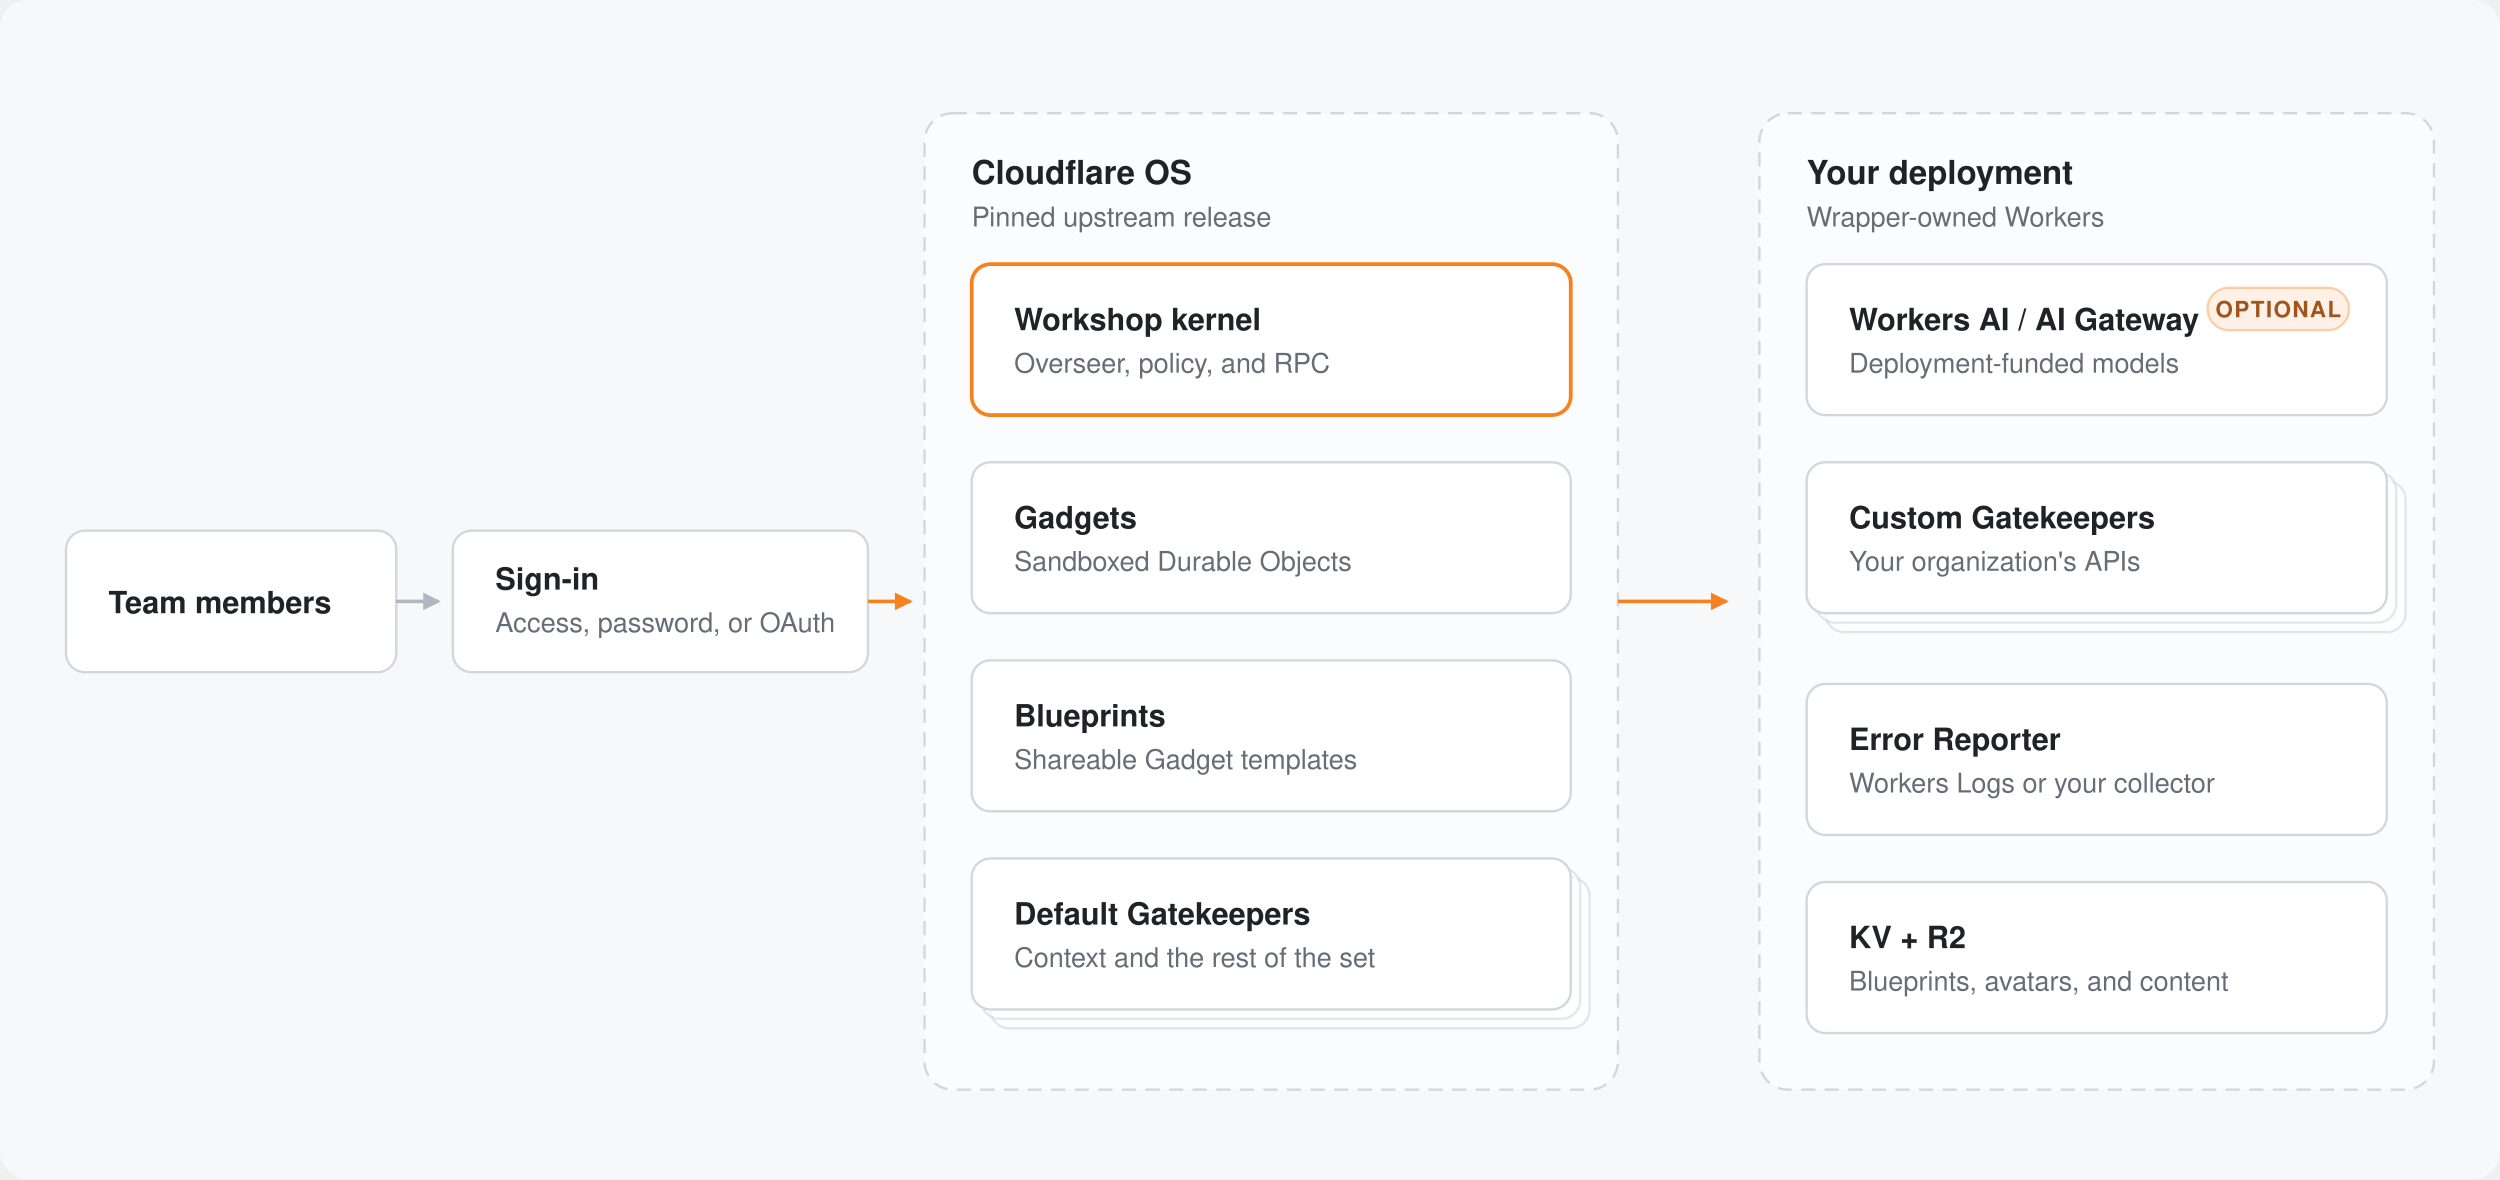
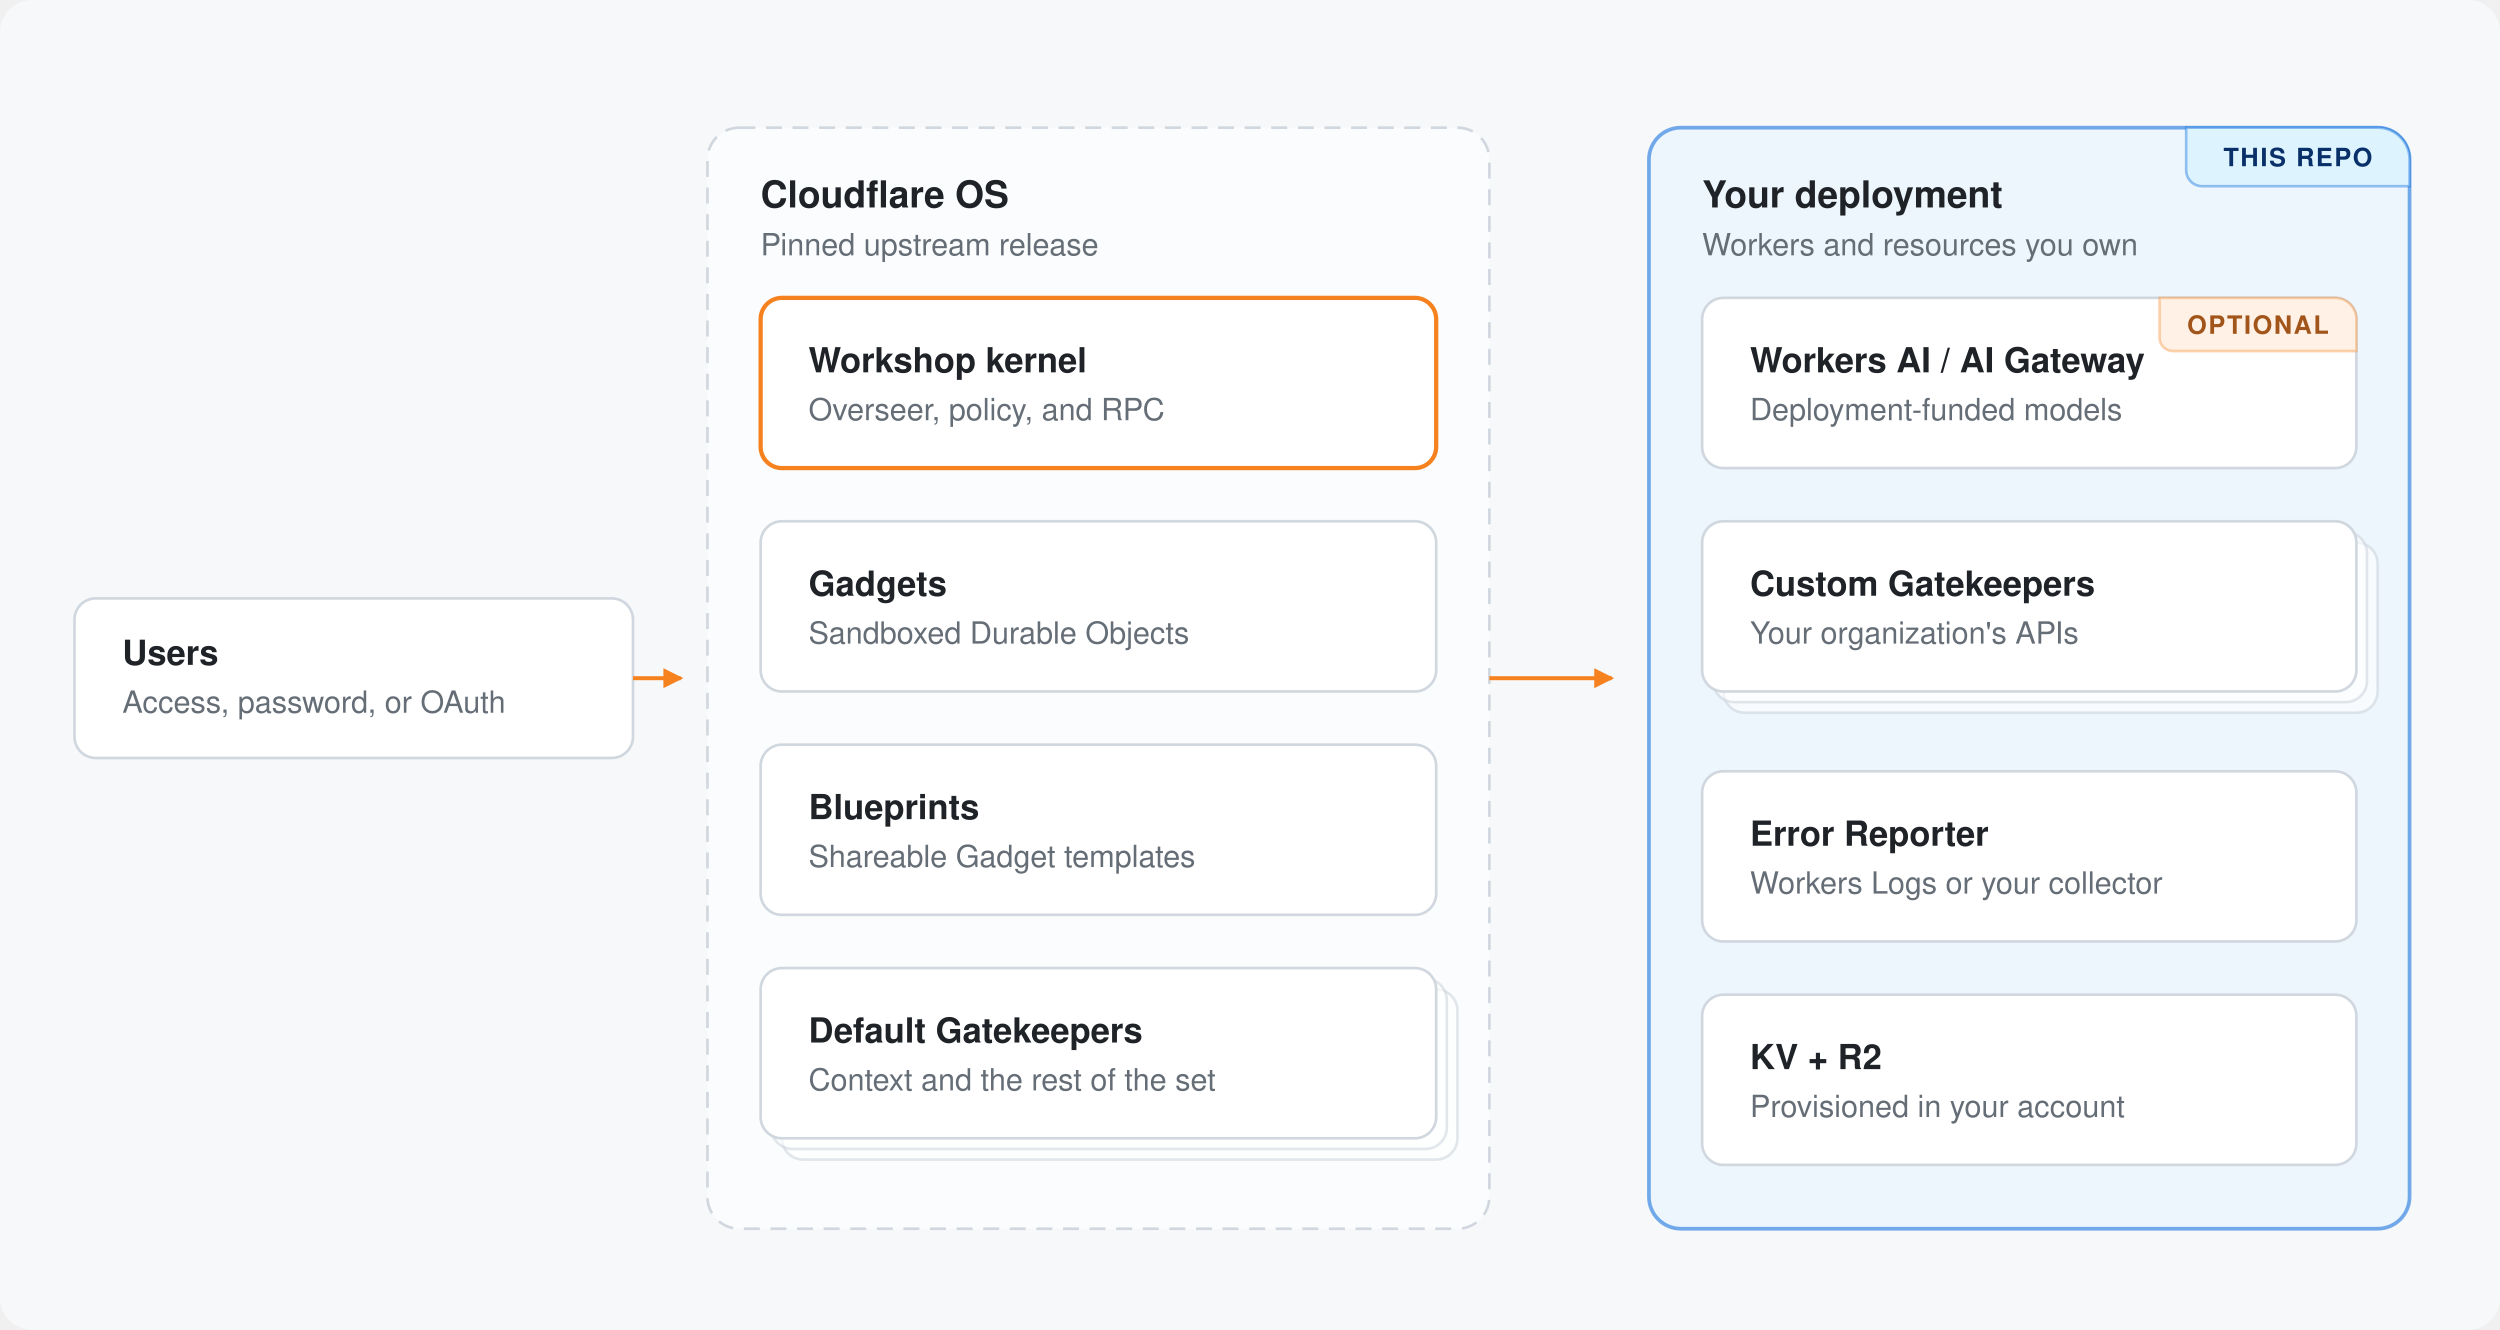
- <svg xmlns="http://www.w3.org/2000/svg" width="1060" height="500" viewBox="0 0 1060 500" role="img" aria-labelledby="title desc">
+ <svg xmlns="http://www.w3.org/2000/svg" width="940" height="500" viewBox="0 0 940 500" role="img" aria-labelledby="title desc">
  <style>
    .bg{fill:#f6f8fa}
    .group{fill:#fff;fill-opacity:.5;stroke:#d0d7de;stroke-dasharray:6 4}
+     .repo{fill:#ddf4ff;fill-opacity:.4;stroke:#0969da;stroke-opacity:.55;stroke-width:1.4}
    .card{fill:#fff;stroke:#d0d7de}
    .core{fill:#fff;stroke:#f6821f;stroke-width:1.6}
    .stack{fill:#fff;stroke:#d0d7de;opacity:.6}
    .t{fill:#1f2328;font:600 13px -apple-system,BlinkMacSystemFont,"Segoe UI",Helvetica,Arial,sans-serif}
    .g{fill:#1f2328;font:600 14px -apple-system,BlinkMacSystemFont,"Segoe UI",Helvetica,Arial,sans-serif}
    .s{fill:#656d76;font:11.5px -apple-system,BlinkMacSystemFont,"Segoe UI",Helvetica,Arial,sans-serif}
    .line{fill:none;stroke:#afb8c1;stroke-width:1.5}
    .accent{stroke:#f6821f}
    .pill{fill:#fff1e5;stroke:#f6821f;stroke-opacity:.35}
    .pill-t{fill:#a2551a;font:600 9.5px -apple-system,BlinkMacSystemFont,"Segoe UI",Helvetica,Arial,sans-serif;letter-spacing:.6px}
+     .pill-b{fill:#ddf4ff;stroke:#0969da;stroke-opacity:.4}
+     .pill-bt{fill:#0a3069;font:600 9.5px -apple-system,BlinkMacSystemFont,"Segoe UI",Helvetica,Arial,sans-serif;letter-spacing:.6px}
    @media(prefers-color-scheme:dark){
      .bg{fill:#0d1117}
      .group{fill:#161b22;fill-opacity:.4;stroke:#30363d}
+       .repo{fill:#0c2d6b;fill-opacity:.22;stroke:#388bfd;stroke-opacity:.55}
      .card{fill:#161b22;stroke:#30363d}
      .core{fill:#161b22}
      .stack{fill:#161b22;stroke:#30363d}
      .t,.g{fill:#e6edf3}
      .s{fill:#8b949e}
      .line{stroke:#484f58}
+       .accent{stroke:#f6821f}
      .pill{fill:#2a1a0c}
      .pill-t{fill:#ffa657}
+       .pill-b{fill:#0d2847}
+       .pill-bt{fill:#79c0ff}
    }
  </style>
  <defs>
    <marker id="a" viewBox="0 0 8 8" refX="7" refY="4" markerWidth="5" markerHeight="5" orient="auto-start-reverse">
      <path d="M0 0 8 4 0 8z" fill="#afb8c1" />
    </marker>
    <marker id="ao" viewBox="0 0 8 8" refX="7" refY="4" markerWidth="5" markerHeight="5" orient="auto-start-reverse">
      <path d="M0 0 8 4 0 8z" fill="#f6821f" />
    </marker>
  </defs>
-   <rect class="bg" width="1060" height="500" rx="12" />
-   <rect class="card" x="28" y="225" width="140" height="60" rx="8" />
-   <text class="t" x="46" y="260">Team members</text>
-   <path class="line" d="M168 255h18" marker-end="url(#a)" />
-   <rect class="card" x="192" y="225" width="176" height="60" rx="8" />
-   <text class="t" x="210" y="250">Sign-in</text>
-   <text class="s" x="210" y="268">Access, password, or OAuth</text>
-   <path class="line accent" d="M368 255h18" marker-end="url(#ao)" />
-   <rect class="group" x="392" y="48" width="294" height="414" rx="12" />
-   <text class="g" x="412" y="78">Cloudflare OS</text>
-   <text class="s" x="412" y="96">Pinned upstream release</text>
-   <rect class="core" x="412" y="112" width="254" height="64" rx="8" />
-   <text class="t" x="430" y="140">Workshop kernel</text>
-   <text class="s" x="430" y="158">Overseer, policy, and RPC</text>
-   <rect class="card" x="412" y="196" width="254" height="64" rx="8" />
-   <text class="t" x="430" y="224">Gadgets</text>
-   <text class="s" x="430" y="242">Sandboxed Durable Objects</text>
-   <rect class="card" x="412" y="280" width="254" height="64" rx="8" />
-   <text class="t" x="430" y="308">Blueprints</text>
-   <text class="s" x="430" y="326">Shareable Gadget templates</text>
-   <rect class="stack" x="420" y="372" width="254" height="64" rx="8" />
-   <rect class="stack" x="416" y="368" width="254" height="64" rx="8" />
-   <rect class="card" x="412" y="364" width="254" height="64" rx="8" />
-   <text class="t" x="430" y="392">Default Gatekeepers</text>
-   <text class="s" x="430" y="410">Context and the rest of the set</text>
-   <path class="line accent" d="M686 255h46" marker-end="url(#ao)" />
-   <rect class="group" x="746" y="48" width="286" height="414" rx="12" />
-   <text class="g" x="766" y="78">Your deployment</text>
-   <text class="s" x="766" y="96">Wrapper-owned Workers</text>
-   <rect class="card" x="766" y="112" width="246" height="64" rx="8" />
-   <text class="t" x="784" y="140">Workers AI / AI Gateway</text>
-   <text class="s" x="784" y="158">Deployment-funded models</text>
-   <rect class="pill" x="936" y="122" width="60" height="18" rx="9" />
-   <text class="pill-t" x="966" y="134.5" text-anchor="middle">OPTIONAL</text>
-   <rect class="stack" x="774" y="204" width="246" height="64" rx="8" />
-   <rect class="stack" x="770" y="200" width="246" height="64" rx="8" />
-   <rect class="card" x="766" y="196" width="246" height="64" rx="8" />
-   <text class="t" x="784" y="224">Custom Gatekeepers</text>
-   <text class="s" x="784" y="242">Your organization's APIs</text>
-   <rect class="card" x="766" y="290" width="246" height="64" rx="8" />
-   <text class="t" x="784" y="318">Error Reporter</text>
-   <text class="s" x="784" y="336">Workers Logs or your collector</text>
-   <rect class="card" x="766" y="374" width="246" height="64" rx="8" />
-   <text class="t" x="784" y="402">KV + R2</text>
-   <text class="s" x="784" y="420">Blueprints, avatars, and content</text>
+   <rect class="bg" width="940" height="500" rx="12" />
+   <rect class="card" x="28" y="225" width="210" height="60" rx="8" />
+   <text class="t" x="46" y="250">Users</text>
+   <text class="s" x="46" y="268">Access, password, or OAuth</text>
+   <path class="line accent" d="M238 255h18" marker-end="url(#ao)" />
+   <rect class="group" x="266" y="48" width="294" height="414" rx="12" />
+   <text class="g" x="286" y="78">Cloudflare OS</text>
+   <text class="s" x="286" y="96">Pinned upstream release</text>
+   <rect class="core" x="286" y="112" width="254" height="64" rx="8" />
+   <text class="t" x="304" y="140">Workshop kernel</text>
+   <text class="s" x="304" y="158">Overseer, policy, and RPC</text>
+   <rect class="card" x="286" y="196" width="254" height="64" rx="8" />
+   <text class="t" x="304" y="224">Gadgets</text>
+   <text class="s" x="304" y="242">Sandboxed Durable Objects</text>
+   <rect class="card" x="286" y="280" width="254" height="64" rx="8" />
+   <text class="t" x="304" y="308">Blueprints</text>
+   <text class="s" x="304" y="326">Shareable Gadget templates</text>
+   <rect class="stack" x="294" y="372" width="254" height="64" rx="8" />
+   <rect class="stack" x="290" y="368" width="254" height="64" rx="8" />
+   <rect class="card" x="286" y="364" width="254" height="64" rx="8" />
+   <text class="t" x="304" y="392">Default Gatekeepers</text>
+   <text class="s" x="304" y="410">Context and the rest of the set</text>
+   <path class="line accent" d="M560 255h46" marker-end="url(#ao)" />
+   <rect class="repo" x="620" y="48" width="286" height="414" rx="12" />
+   <text class="g" x="640" y="78">Your deployment</text>
+   <text class="s" x="640" y="96">Workers and resources you own</text>
+   <path class="pill-b" d="M822 48H894A12 12 0 0 1 906 60V70H828A6 6 0 0 1 822 64Z" />
+   <text class="pill-bt" x="864" y="62.5" text-anchor="middle">THIS REPO</text>
+   <rect class="card" x="640" y="112" width="246" height="64" rx="8" />
+   <text class="t" x="658" y="140">Workers AI / AI Gateway</text>
+   <text class="s" x="658" y="158">Deployment-funded models</text>
+   <path class="pill" d="M812 112H878A8 8 0 0 1 886 120V132H817A5 5 0 0 1 812 127Z" />
+   <text class="pill-t" x="849" y="125.5" text-anchor="middle">OPTIONAL</text>
+   <rect class="stack" x="648" y="204" width="246" height="64" rx="8" />
+   <rect class="stack" x="644" y="200" width="246" height="64" rx="8" />
+   <rect class="card" x="640" y="196" width="246" height="64" rx="8" />
+   <text class="t" x="658" y="224">Custom Gatekeepers</text>
+   <text class="s" x="658" y="242">Your organization's APIs</text>
+   <rect class="card" x="640" y="290" width="246" height="64" rx="8" />
+   <text class="t" x="658" y="318">Error Reporter</text>
+   <text class="s" x="658" y="336">Workers Logs or your collector</text>
+   <rect class="card" x="640" y="374" width="246" height="64" rx="8" />
+   <text class="t" x="658" y="402">KV + R2</text>
+   <text class="s" x="658" y="420">Provisioned in your account</text>
</svg>
